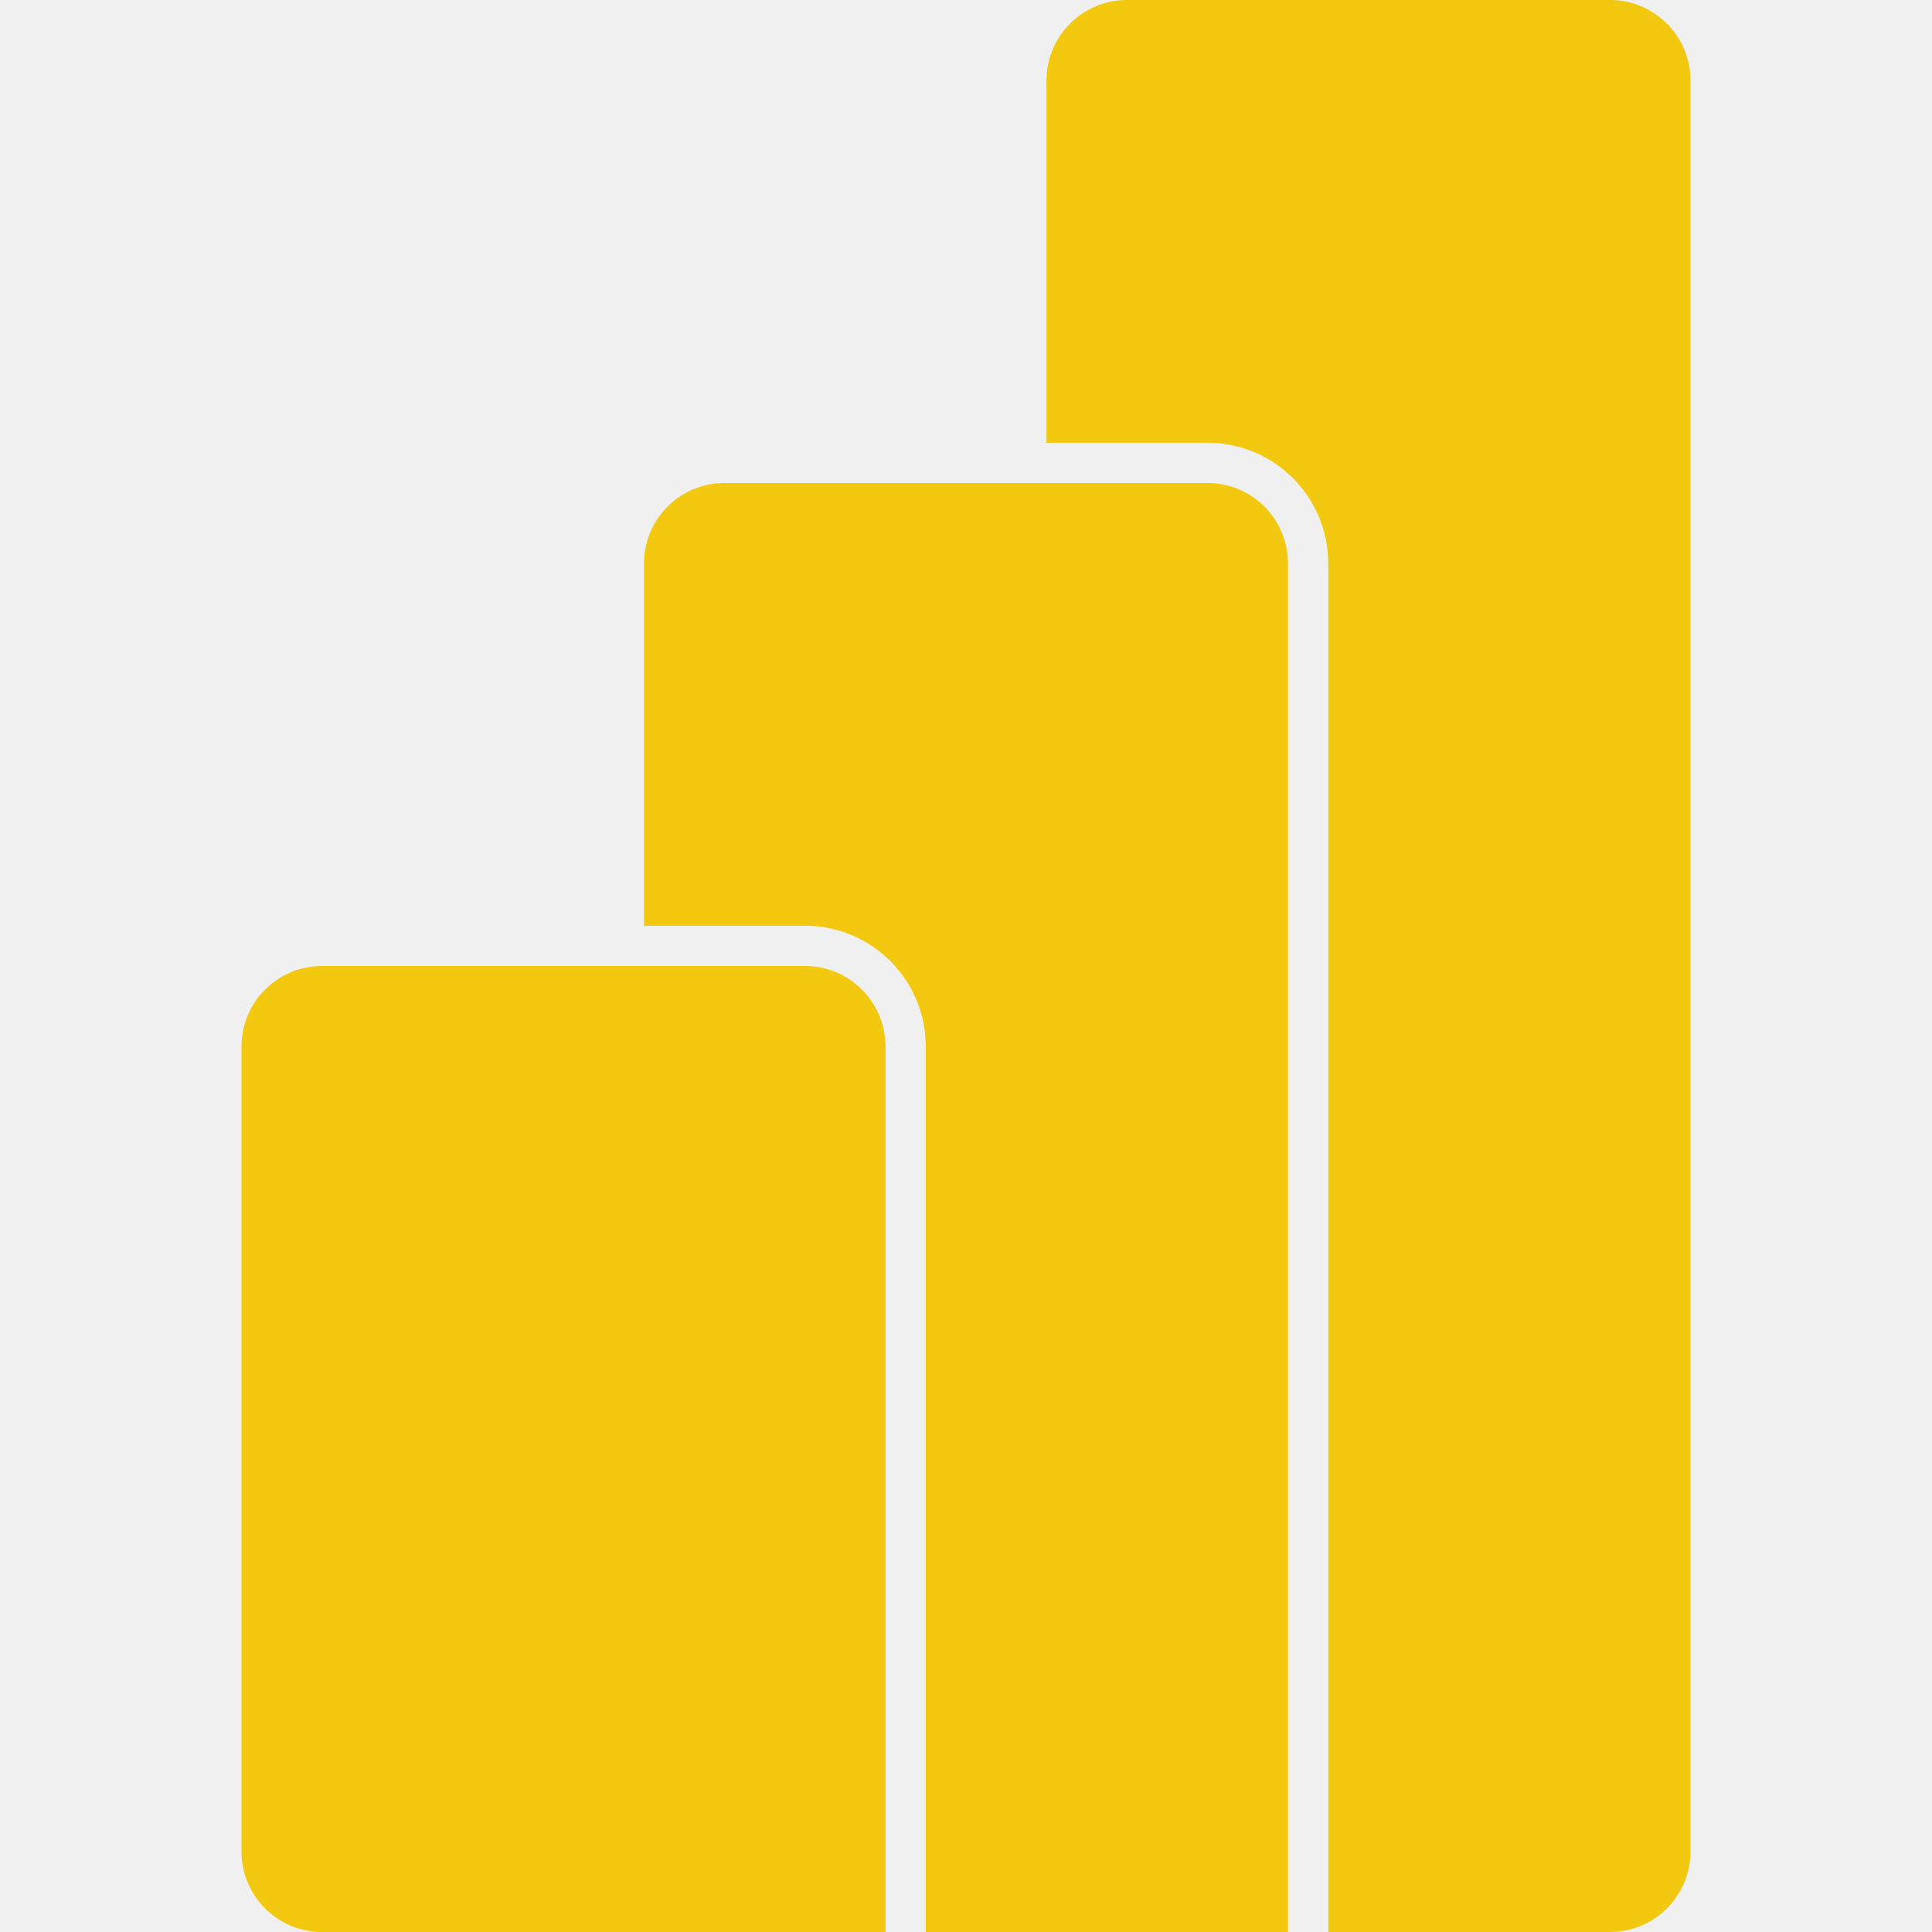
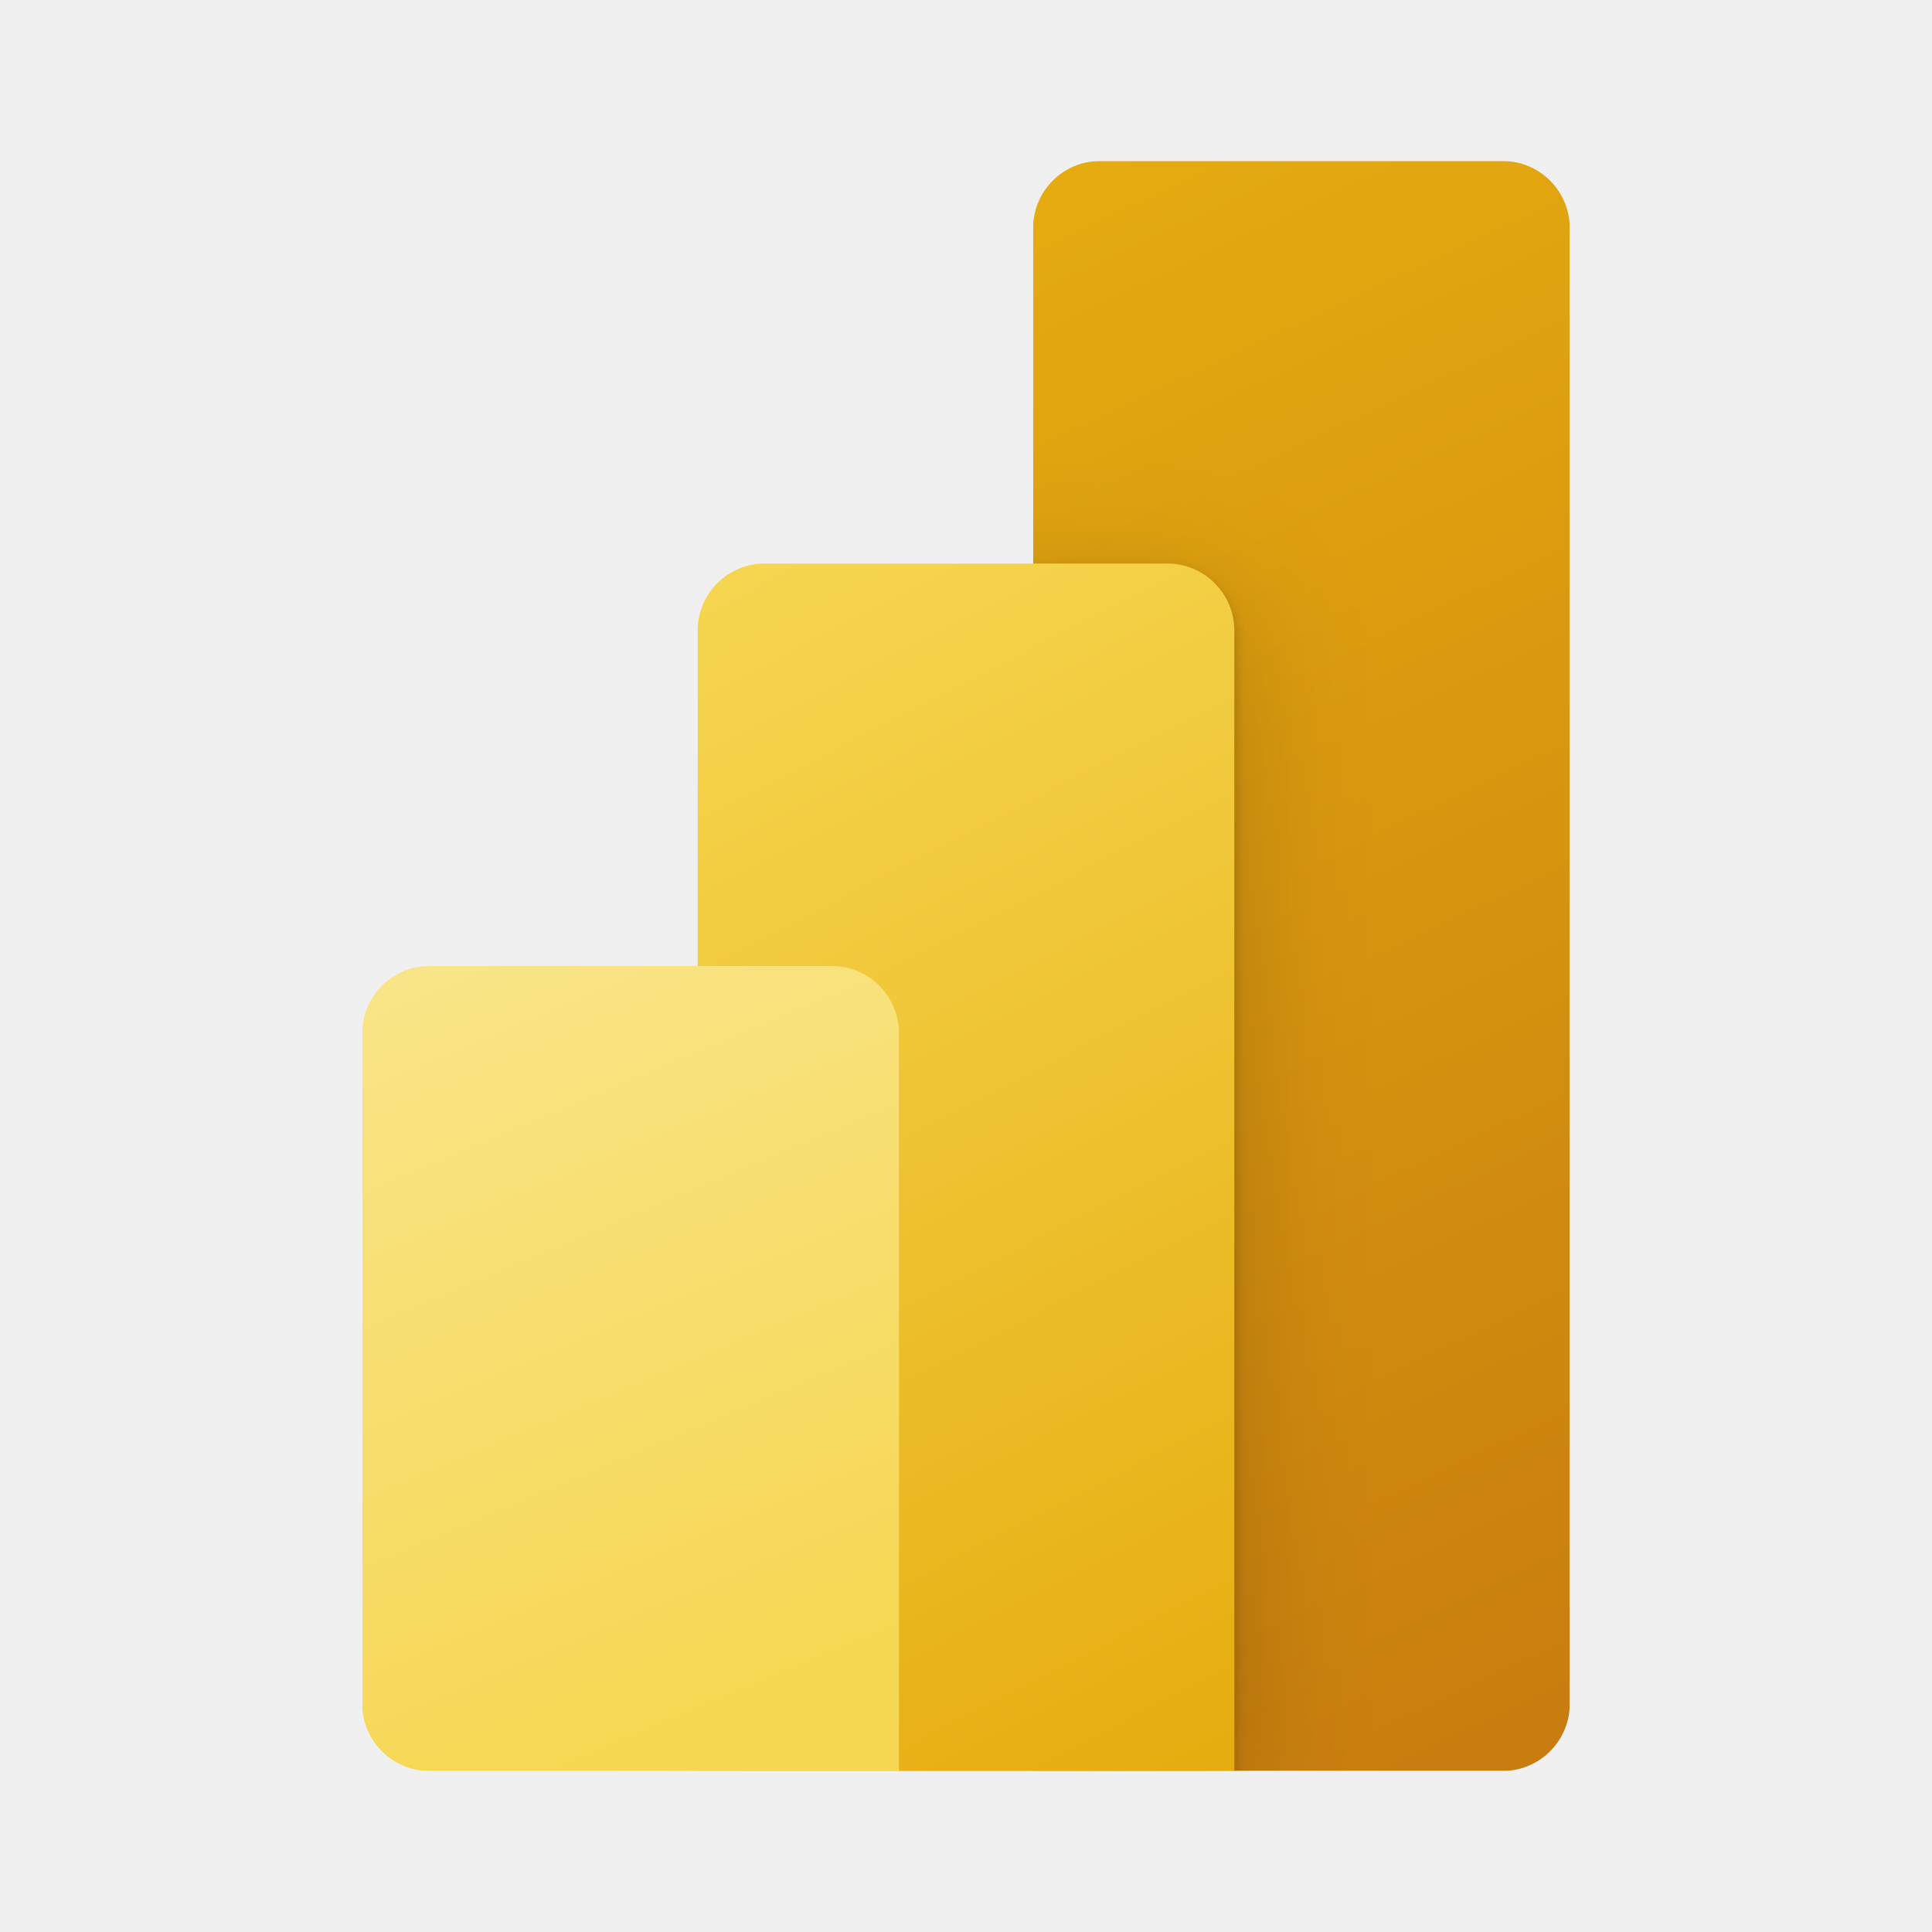
- <svg xmlns="http://www.w3.org/2000/svg" fill="#F2C811" role="img" viewBox="0 0 24 24">
-   <path d="M10 12a1 1 0 0 1 1 1v11H4a1 1 0 0 1-1-1V13a1 1 0 0 1 1-1h6Zm-2-.5V7a1 1 0 0 1 1-1h6a1 1 0 0 1 1 1v17h-4.5V13a1.5 1.5 0 0 0-1.5-1.5H8Zm5-6V1a1 1 0 0 1 1-1h6a1 1 0 0 1 1 1v22a1 1 0 0 1-1 1h-3.5V7A1.5 1.5 0 0 0 15 5.5h-2Z" />
+ <svg xmlns="http://www.w3.org/2000/svg" viewBox="0 0 48 48" width="48" height="48" fill="none">
+   <mask id="i5e5111-mask0_56017_40862" width="30" height="40" x="9" y="4" maskUnits="userSpaceOnUse" style="mask-type:alpha">
+     <path fill="#fff" d="M25.667 5.667c0-.92.746-1.667 1.666-1.667h10C38.253 4 39 4.746 39 5.667v36.665c0 .92-.746 1.667-1.667 1.667H10.667c-.92 0-1.667-.746-1.667-1.667V25.666c0-.92.747-1.666 1.667-1.666h6.667v-8.334c0-.92.746-1.666 1.666-1.666h6.667z" />
+   </mask>
+   <g mask="url(#i5e5111-mask0_56017_40862)">
+     <path fill="url(#i5e5111-paint0_linear_56017_40862)" d="M39 4v39.999H25.667V4z" />
+     <g filter="url(#i5e5111-filter0_dd_56017_40862)">
+       <path fill="url(#i5e5111-paint1_linear_56017_40862)" d="M30.667 15.666V44H17.334v-30H29c.92 0 1.667.747 1.667 1.667" />
+     </g>
+     <path fill="url(#i5e5111-paint2_linear_56017_40862)" d="M9 24v19.999h13.334V25.666c0-.92-.747-1.666-1.667-1.666z" />
+   </g>
+   <defs>
+     <filter id="i5e5111-filter0_dd_56017_40862" width="19.999" height="36.666" x="14.001" y="11.5" color-interpolation-filters="sRGB" filterUnits="userSpaceOnUse">
+       <feFlood flood-opacity="0" result="BackgroundImageFix" />
+       <feColorMatrix in="SourceAlpha" result="hardAlpha" values="0 0 0 0 0 0 0 0 0 0 0 0 0 0 0 0 0 0 127 0" />
+       <feOffset dy=".158" />
+       <feGaussianBlur stdDeviation=".158" />
+       <feColorMatrix values="0 0 0 0 0 0 0 0 0 0 0 0 0 0 0 0 0 0 0.2 0" />
+       <feBlend in2="BackgroundImageFix" result="effect1_dropShadow_56017_40862" />
+       <feColorMatrix in="SourceAlpha" result="hardAlpha" values="0 0 0 0 0 0 0 0 0 0 0 0 0 0 0 0 0 0 127 0" />
+       <feOffset dy=".833" />
+       <feGaussianBlur stdDeviation="1.667" />
+       <feColorMatrix values="0 0 0 0 0 0 0 0 0 0 0 0 0 0 0 0 0 0 0.18 0" />
+       <feBlend in2="effect1_dropShadow_56017_40862" result="effect2_dropShadow_56017_40862" />
+       <feBlend in="SourceGraphic" in2="effect2_dropShadow_56017_40862" result="shape" />
+     </filter>
+     <linearGradient id="i5e5111-paint0_linear_56017_40862" x1="23.445" x2="41.027" y1="4" y2="41.268" gradientUnits="userSpaceOnUse">
+       <stop stop-color="#E6AD10" />
+       <stop offset="1" stop-color="#C87E0E" />
+     </linearGradient>
+     <linearGradient id="i5e5111-paint1_linear_56017_40862" x1="17.333" x2="32.119" y1="14" y2="42.677" gradientUnits="userSpaceOnUse">
+       <stop stop-color="#F6D751" />
+       <stop offset="1" stop-color="#E6AD10" />
+     </linearGradient>
+     <linearGradient id="i5e5111-paint2_linear_56017_40862" x1="8.999" x2="17.17" y1="24" y2="43.365" gradientUnits="userSpaceOnUse">
+       <stop stop-color="#F9E589" />
+       <stop offset="1" stop-color="#F6D751" />
+     </linearGradient>
+   </defs>
</svg>
